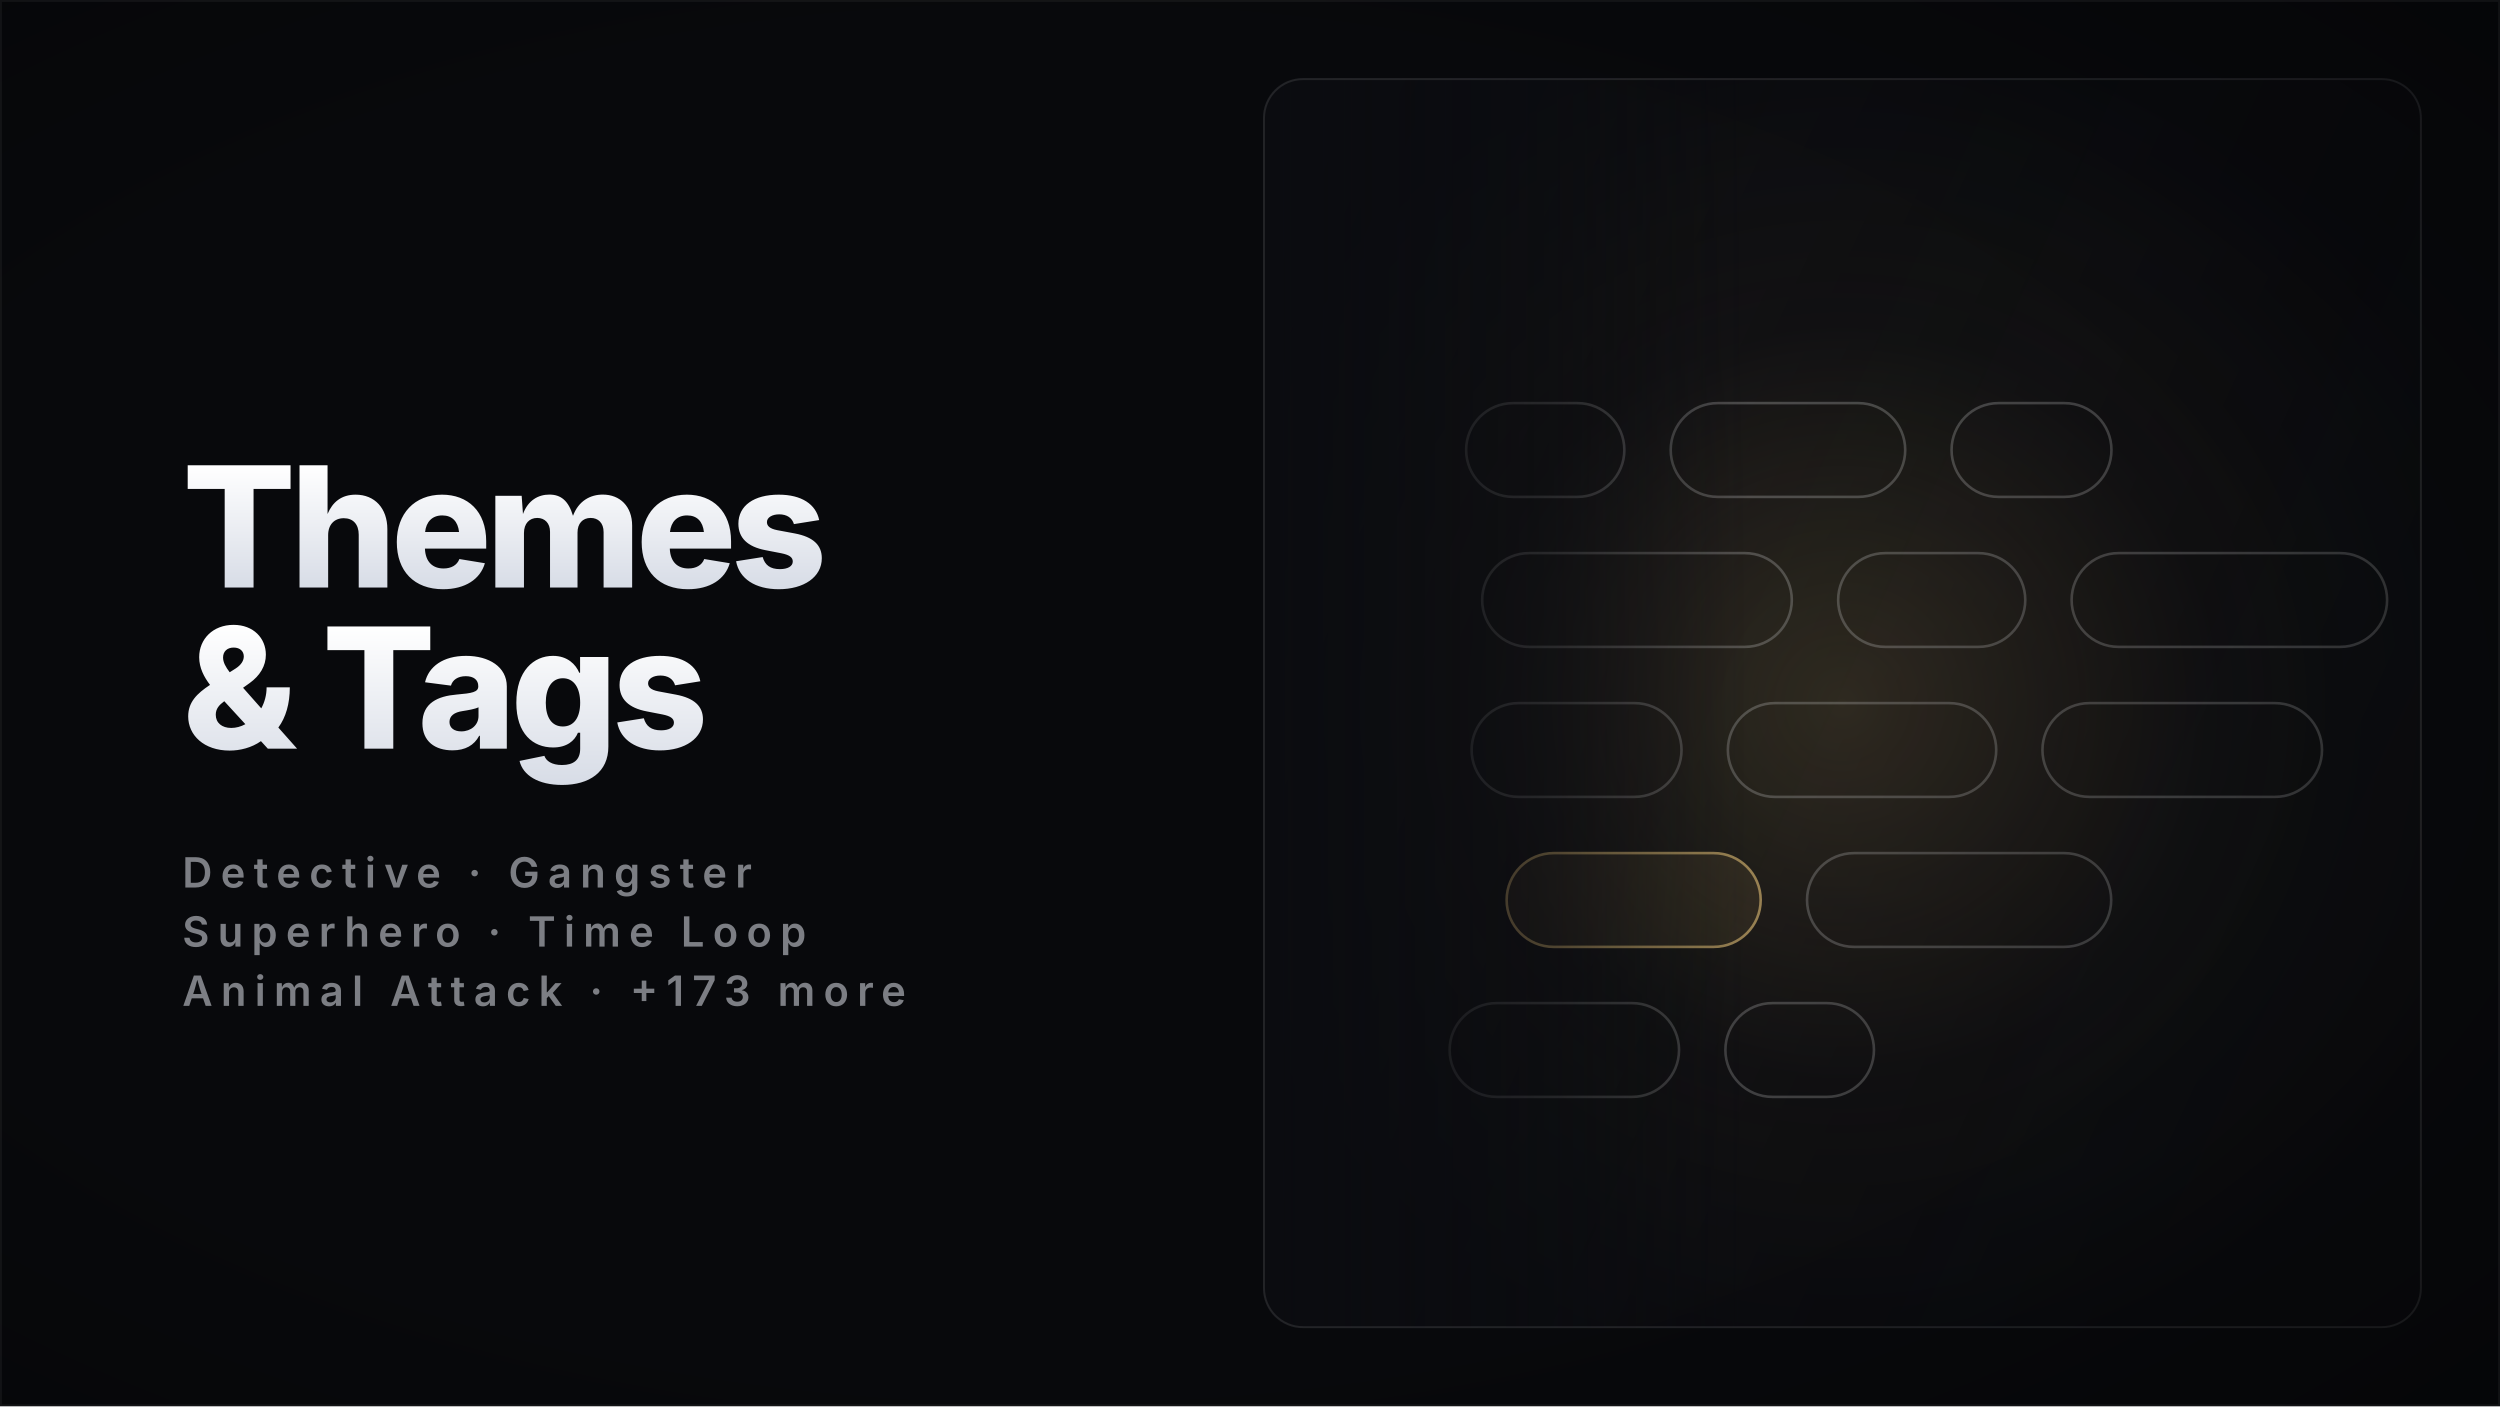
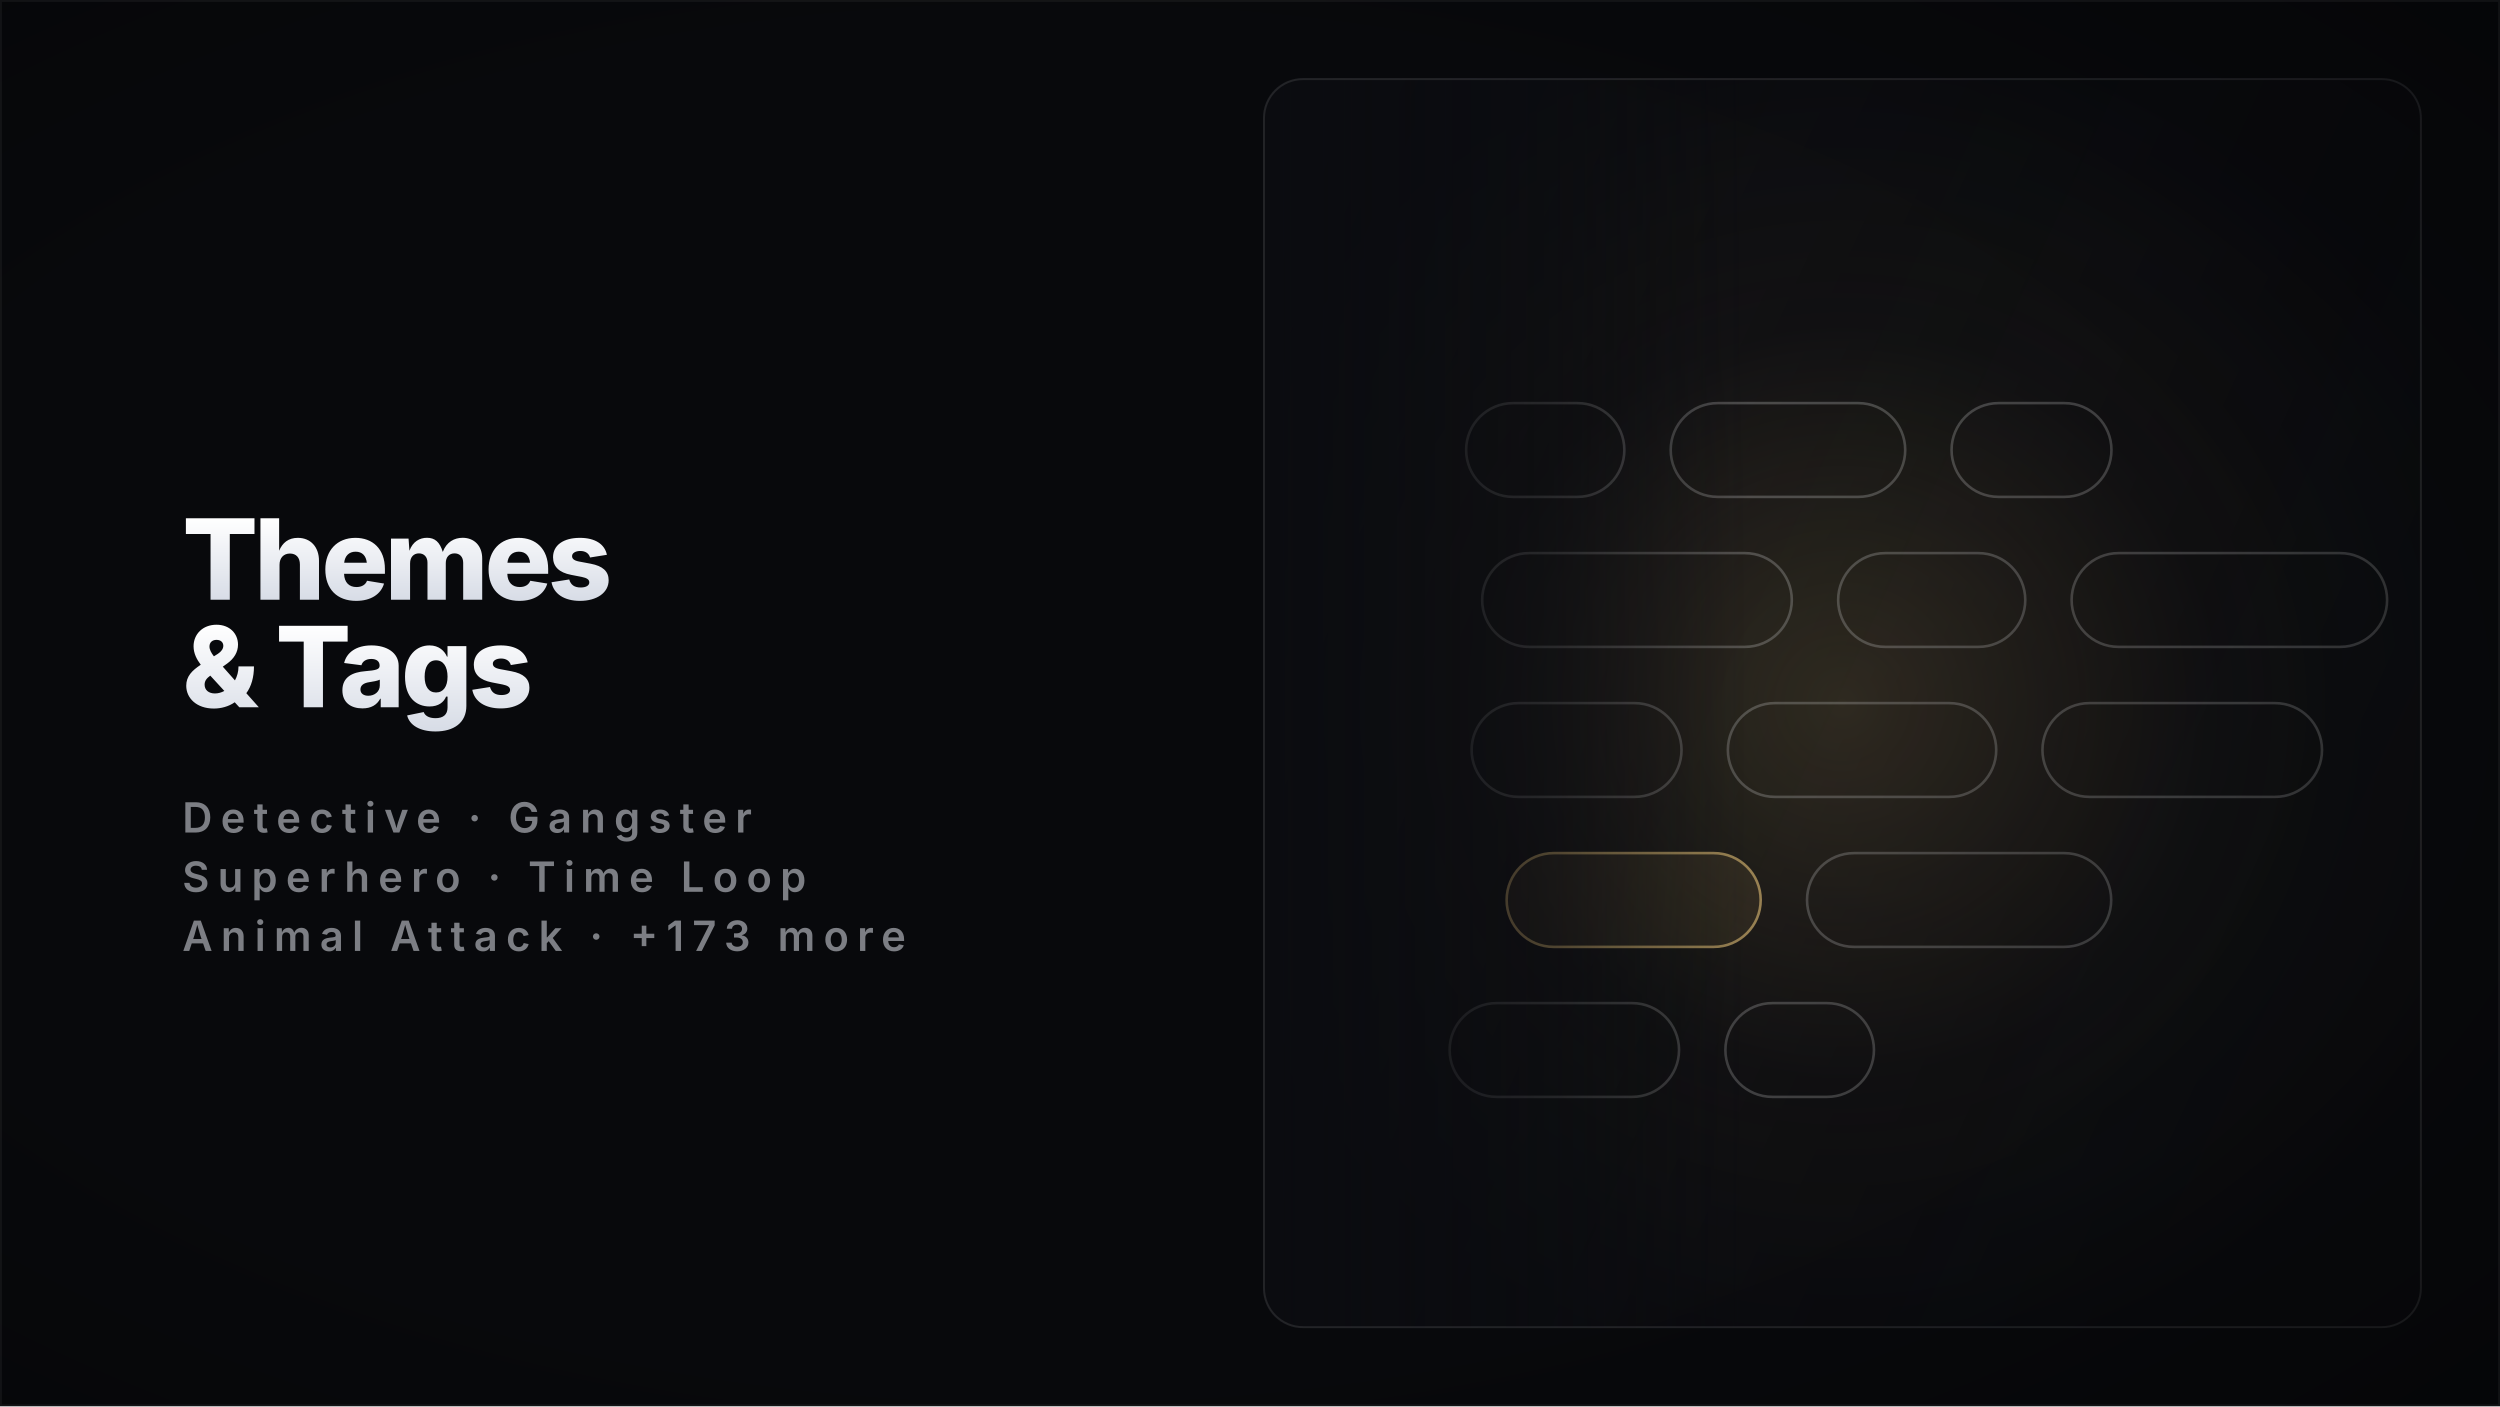
<svg xmlns="http://www.w3.org/2000/svg" width="1920" height="1080" viewBox="0 0 1920 1080" role="img" aria-label="Themes &amp; Tags — movies collection cover" shape-rendering="geometricPrecision" text-rendering="geometricPrecision">
  <defs>
    <linearGradient id="titleFill" x1="0" y1="0" x2="0" y2="1">
      <stop offset="0" stop-color="#FFFFFF" />
      <stop offset="1" stop-color="#D7DCE6" />
    </linearGradient>
    <linearGradient id="feather" x1="0" y1="0" x2="1" y2="0">
      <stop offset="0" stop-color="#0B0C10" stop-opacity="1" />
      <stop offset="0.6" stop-color="#0B0C10" stop-opacity="0.55" />
      <stop offset="1" stop-color="#0B0C10" stop-opacity="0" />
    </linearGradient>
    <linearGradient id="panelShade" x1="0" y1="0" x2="1" y2="0.5">
      <stop offset="0" stop-color="rgba(6,7,10,0)" />
      <stop offset="1" stop-color="rgba(6,7,10,0.42)" />
    </linearGradient>
    <radialGradient id="vignette" cx="0.42" cy="0.5" r="0.85">
      <stop offset="0.55" stop-color="rgba(0,0,0,0)" />
      <stop offset="1" stop-color="rgba(0,0,0,0.45)" />
    </radialGradient>
    <clipPath id="cardClip">
      <rect x="970" y="60" width="890" height="960" rx="30" />
    </clipPath>
    <linearGradient id="ivoryS" x1="0" y1="0" x2="1" y2="1">
      <stop offset="0" stop-color="#FFFFFF" />
      <stop offset="1" stop-color="#9AA2B4" />
    </linearGradient>
    <radialGradient id="glow" cx="0.5" cy="0.5" r="0.5">
      <stop offset="0" stop-color="#C8A96A" stop-opacity="0.26" />
      <stop offset="0.55" stop-color="#C8A96A" stop-opacity="0.05" />
      <stop offset="1" stop-color="#C8A96A" stop-opacity="0" />
    </radialGradient>
    <linearGradient id="beamG" x1="0" y1="0" x2="0" y2="1">
      <stop offset="0" stop-color="#FFFFFF" stop-opacity="0.34" />
      <stop offset="1" stop-color="#FFFFFF" stop-opacity="0" />
    </linearGradient>
    <linearGradient id="barG" x1="0" y1="1" x2="0" y2="0">
      <stop offset="0" stop-color="#3A3F4D" />
      <stop offset="0.6" stop-color="#C9CEDB" />
      <stop offset="1" stop-color="#FFFFFF" />
    </linearGradient>
    <linearGradient id="colG" x1="0" y1="1" x2="0" y2="0">
      <stop offset="0" stop-color="#4A5060" stop-opacity="0.85" />
      <stop offset="1" stop-color="#E8ECF4" />
    </linearGradient>
    <radialGradient id="disc" cx="0.38" cy="0.34" r="0.75">
      <stop offset="0" stop-color="#FFFFFF" stop-opacity="0.9" />
      <stop offset="1" stop-color="#C8A96A" stop-opacity="0.12" />
    </radialGradient>
    <style>
      .glow { animation: glowPulse 11s ease-in-out infinite; }
      @keyframes glowPulse { 0%,100% { opacity: 0.68; } 50% { opacity: 1; } }
      @media (prefers-reduced-motion: reduce) { .glow { animation: none; } }
    </style>
  </defs>
  <rect x="0" y="0" width="1920" height="1080" fill="#08090C" />
  <rect x="970" y="60" width="890" height="960" rx="30" fill="#0B0C10" />
  <g clip-path="url(#cardClip)">
    <g>
      <circle cx="1415" cy="540" r="528" fill="url(#glow)" class="glow" />
      <rect x="1126" y="309.6" width="121.5" height="72" rx="36" fill="none" stroke="rgba(255,255,255,0.28)" stroke-width="2" />
      <rect x="1283.1" y="309.6" width="180.1" height="72" rx="36" fill="none" stroke="rgba(255,255,255,0.28)" stroke-width="2" />
      <rect x="1498.8" y="309.6" width="122.8" height="72" rx="36" fill="none" stroke="rgba(255,255,255,0.28)" stroke-width="2" />
      <rect x="1138.3" y="424.8" width="237.8" height="72" rx="36" fill="none" stroke="rgba(255,255,255,0.28)" stroke-width="2" />
      <rect x="1411.7" y="424.8" width="143.7" height="72" rx="36" fill="none" stroke="rgba(255,255,255,0.28)" stroke-width="2" />
      <rect x="1591" y="424.8" width="242.3" height="72" rx="36" fill="none" stroke="rgba(255,255,255,0.28)" stroke-width="2" />
      <rect x="1130.2" y="540" width="161.2" height="72" rx="36" fill="none" stroke="rgba(255,255,255,0.28)" stroke-width="2" />
      <rect x="1327" y="540" width="206.1" height="72" rx="36" fill="none" stroke="rgba(255,255,255,0.28)" stroke-width="2" />
      <rect x="1568.6" y="540" width="214.7" height="72" rx="36" fill="none" stroke="rgba(255,255,255,0.28)" stroke-width="2" />
      <rect x="1157.1" y="655.2" width="195.1" height="72" rx="36" fill="rgba(200,169,106,0.14)" stroke="#C8A96A" stroke-width="2" />
      <rect x="1387.8" y="655.2" width="233.6" height="72" rx="36" fill="none" stroke="rgba(255,255,255,0.28)" stroke-width="2" />
      <rect x="1113.3" y="770.4" width="176.2" height="72" rx="36" fill="none" stroke="rgba(255,255,255,0.28)" stroke-width="2" />
      <rect x="1325.1" y="770.4" width="114.1" height="72" rx="36" fill="none" stroke="rgba(255,255,255,0.28)" stroke-width="2" />
    </g>
    <rect x="970" y="60" width="890" height="960" fill="url(#panelShade)" />
    <rect x="970" y="60" width="373.8" height="960" fill="url(#feather)" />
  </g>
  <rect x="970.75" y="60.75" width="888.5" height="958.5" rx="30" fill="none" stroke="rgba(255,255,255,0.10)" stroke-width="1.5" />
  <rect x="0" y="0" width="1920" height="1080" fill="url(#vignette)" />
  <g>
-     <text x="140" y="451.2" font-family="Inter" font-size="129" font-weight="800" letter-spacing="-4.52" fill="url(#titleFill)">Themes</text>
-     <text x="140" y="575" font-family="Inter" font-size="129" font-weight="800" letter-spacing="-4.52" fill="url(#titleFill)">&amp; Tags</text>
-     <text x="140" y="681.6" font-family="Inter" font-size="32" font-weight="600" letter-spacing="6.40" fill="rgba(231,235,243,0.52)">Detective  ·  Gangster</text>
-     <text x="140" y="727" font-family="Inter" font-size="32" font-weight="600" letter-spacing="6.40" fill="rgba(231,235,243,0.52)">Superhero  ·  Time Loop</text>
-     <text x="140" y="772.5" font-family="Inter" font-size="32" font-weight="600" letter-spacing="6.40" fill="rgba(231,235,243,0.52)">Animal Attack  ·  +173 more</text>
+     <text x="140" y="460.6" font-family="Inter" font-size="86" font-weight="800" letter-spacing="-3.01" fill="url(#titleFill)">Themes</text>
+     <text x="140" y="543.2" font-family="Inter" font-size="86" font-weight="800" letter-spacing="-3.01" fill="url(#titleFill)">&amp; Tags</text>
+     <text x="140" y="639.4" font-family="Inter" font-size="32" font-weight="600" letter-spacing="6.40" fill="rgba(231,235,243,0.52)">Detective  ·  Gangster</text>
+     <text x="140" y="684.9" font-family="Inter" font-size="32" font-weight="600" letter-spacing="6.40" fill="rgba(231,235,243,0.52)">Superhero  ·  Time Loop</text>
+     <text x="140" y="730.3" font-family="Inter" font-size="32" font-weight="600" letter-spacing="6.40" fill="rgba(231,235,243,0.52)">Animal Attack  ·  +173 more</text>
  </g>
  <rect x="0.75" y="0.75" width="1918.5" height="1078.5" fill="none" stroke="rgba(255,255,255,0.05)" stroke-width="1.5" />
</svg>
